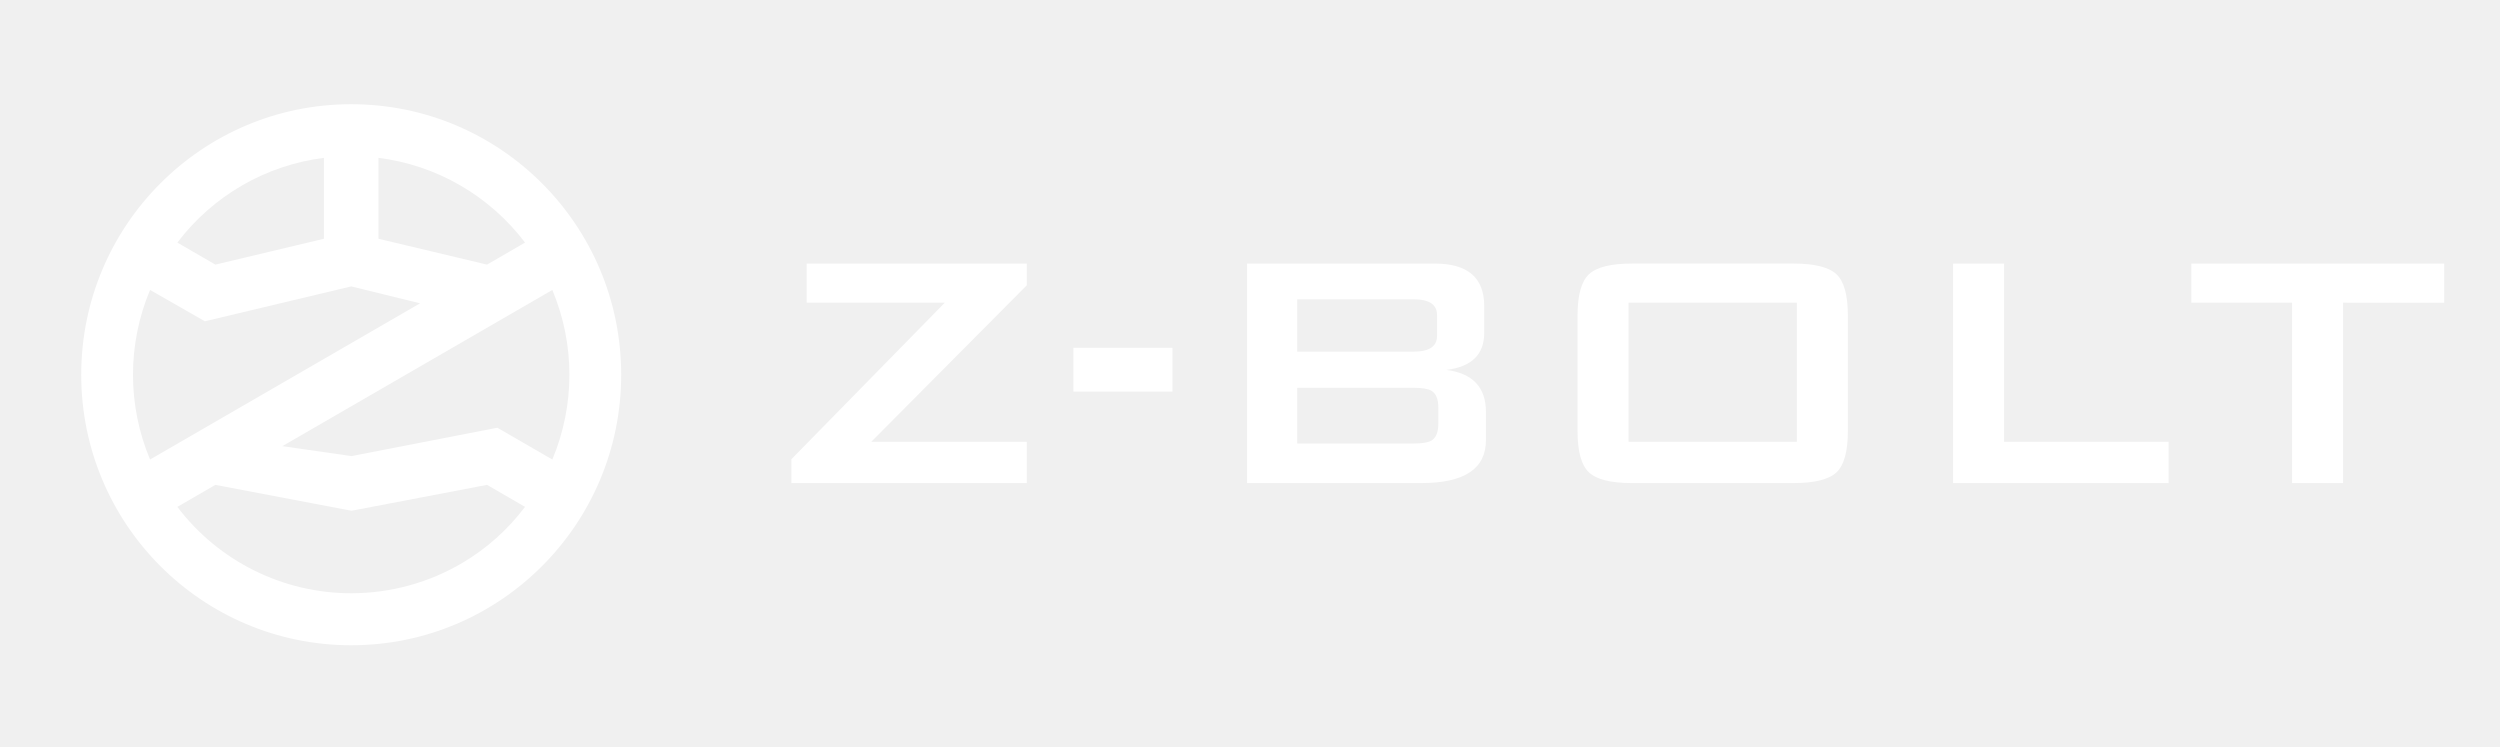
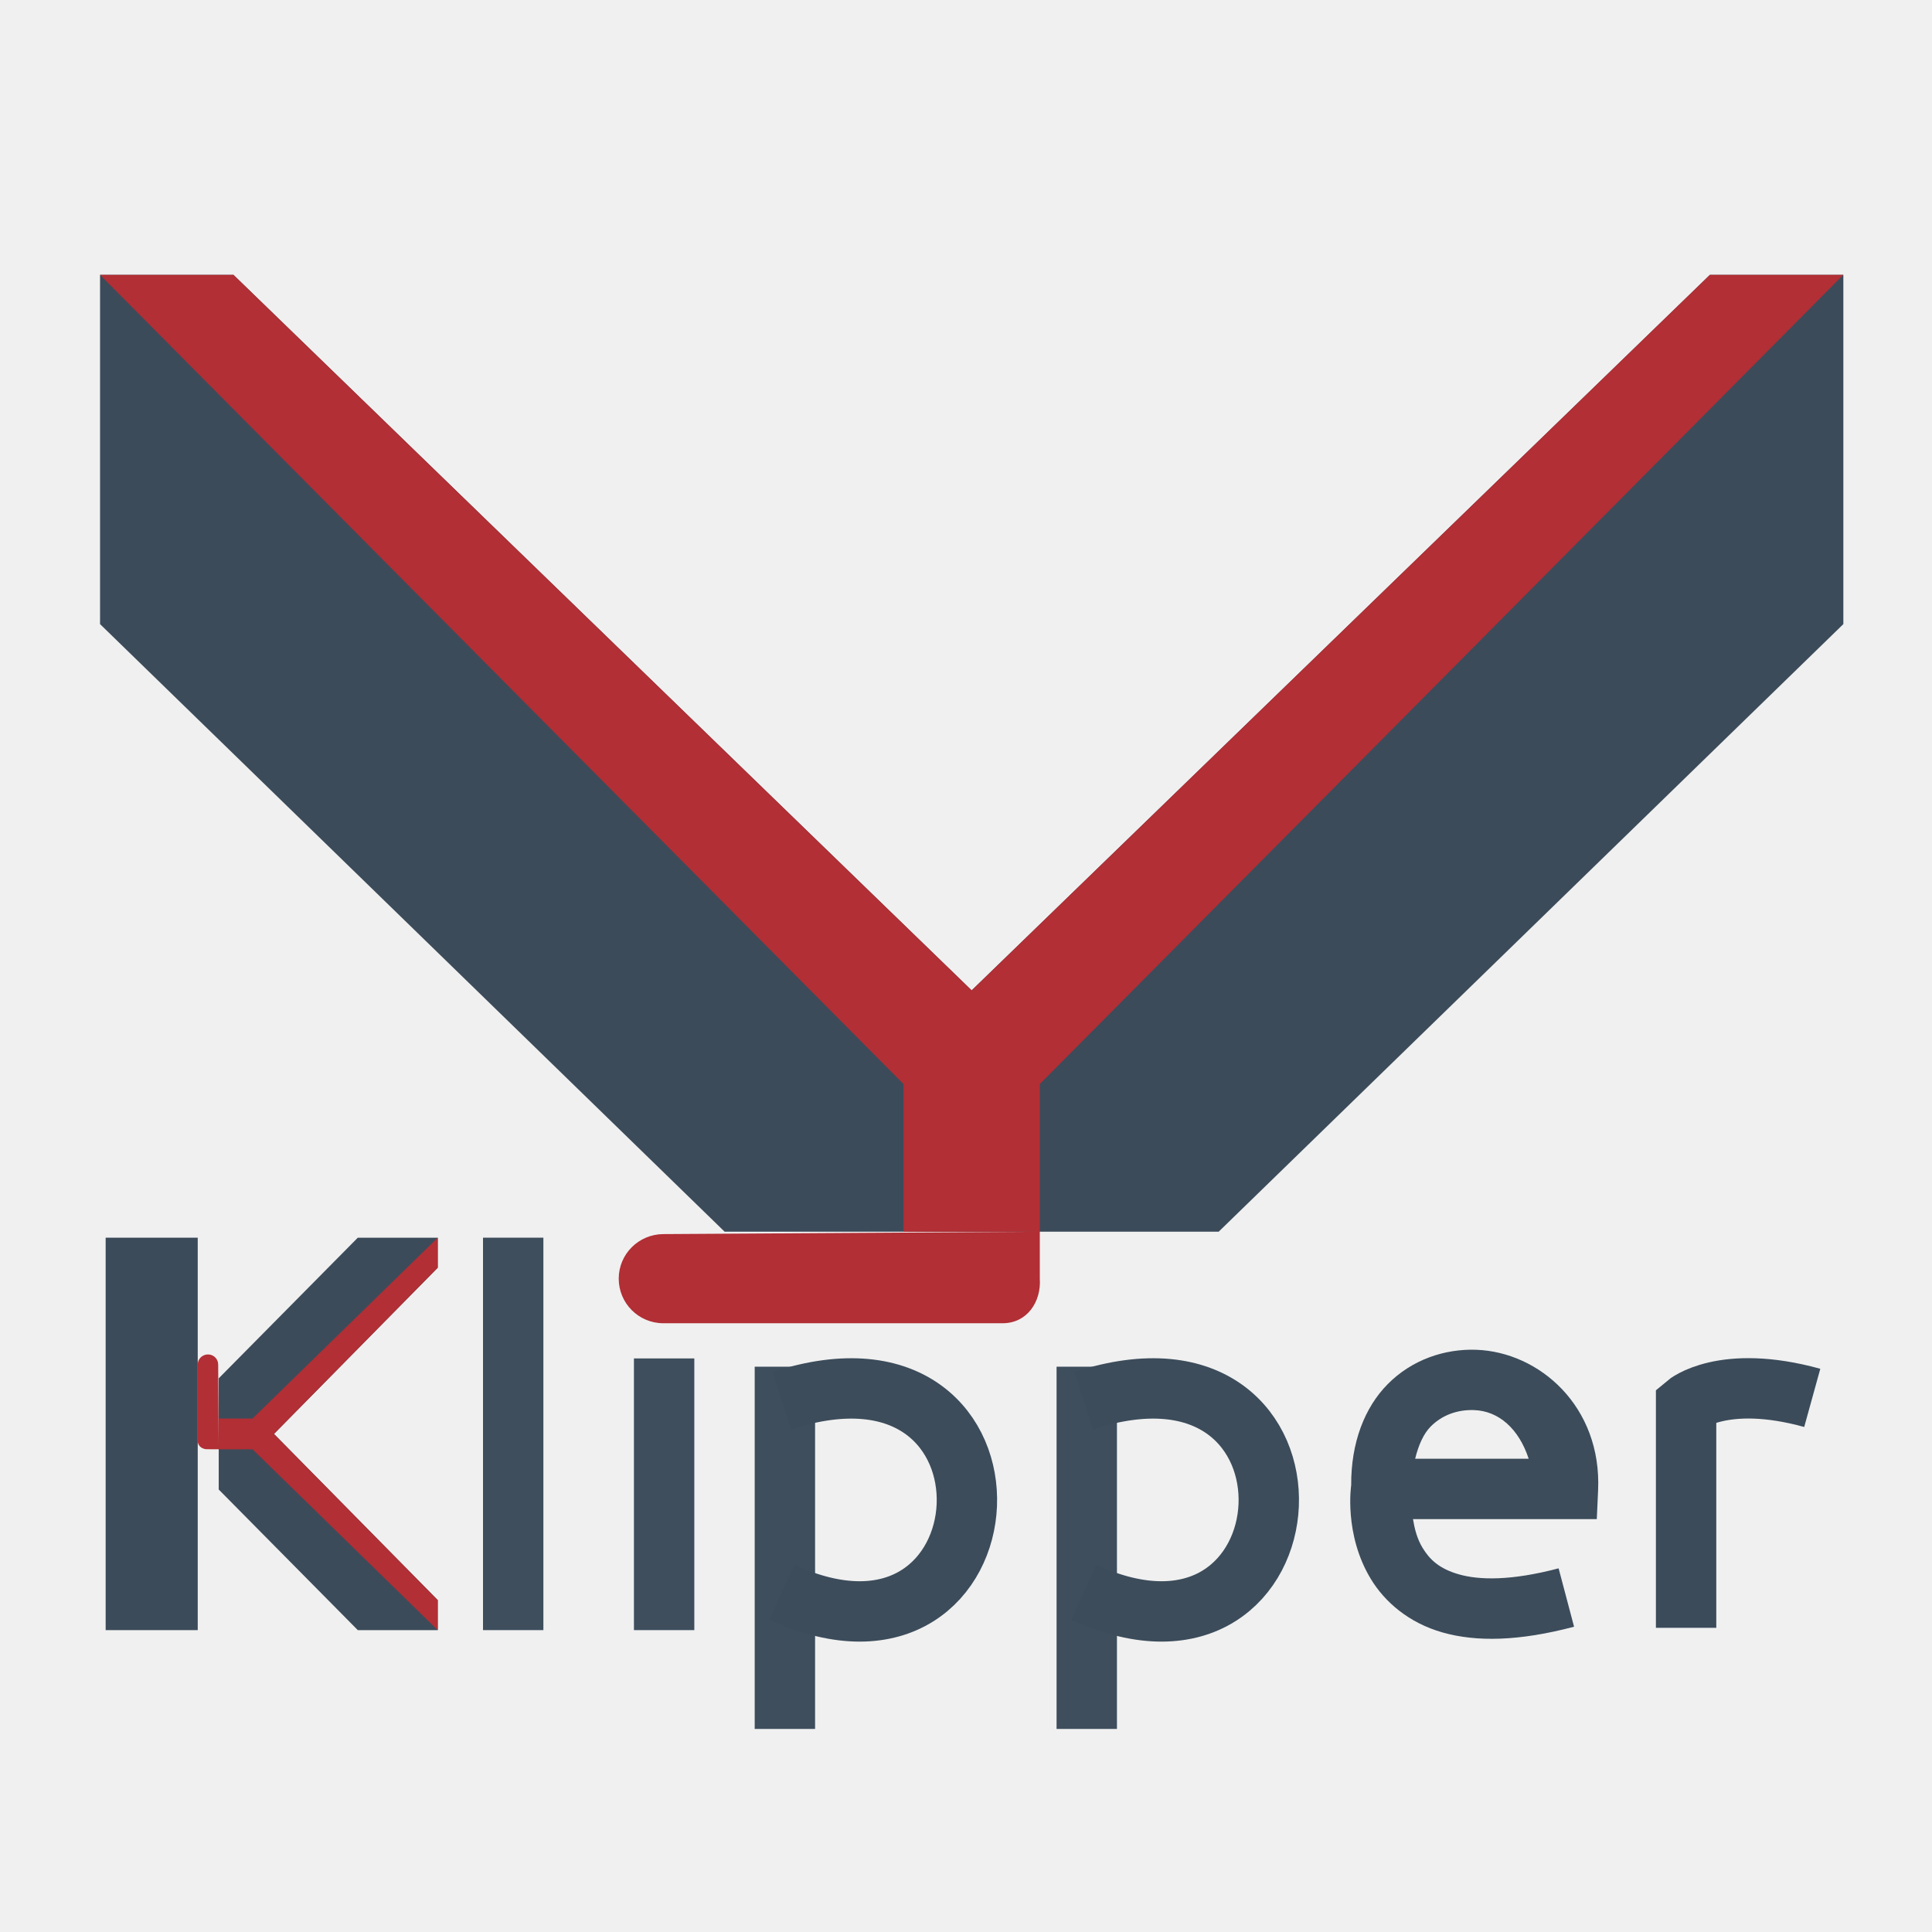
- <svg xmlns="http://www.w3.org/2000/svg" width="134px" height="40px" viewBox="0 0 134 40" version="1.1" id="svg12">
-   <defs id="defs6" />
-   <g id="Page-3" transform="translate(0.3535617,-1.414249)" style="fill:#ffffff;fill-rule:evenodd;stroke:none;stroke-width:1">
-     <g id="Group" transform="translate(4,7)" style="fill:#ffffff">
-       <path d="M 5.153,7.418 C 7.054,4.907 9.888,3.268 13.009,2.874 v 4.338 l -5.818,1.386 z m 1.475,4.217 7.844,-1.87 3.691,0.907 -14.473,8.372 c -1.221,-2.906 -1.22,-6.181 0,-9.089 z m 4.152,6.693 14.471,-8.372 c 1.221,2.906 1.221,6.182 0,9.089 l -2.946,-1.704 -7.818,1.52 z m 3.708,3.462 7.263,-1.388 2.038,1.18 c -0.924,1.224 -2.063,2.235 -3.345,2.995 -1.779,1.056 -3.831,1.632 -5.96,1.636 -3.662,0.003 -7.116,-1.709 -9.331,-4.63 L 7.191,20.402 Z M 15.933,7.212 V 2.874 c 3.123,0.393 5.953,2.031 7.856,4.543 L 21.751,8.598 Z M 14.471,0 C 6.479,0 0,6.492 0,14.501 0,22.508 6.479,29 14.471,29 22.464,29 28.942,22.508 28.942,14.501 28.942,6.492 22.464,0 14.471,0 Z" id="Shape" style="fill:#ffffff" />
-       <path d="m 38.064,20.307 v -1.277 l 8.224,-8.391 H 38.884 V 8.542 h 11.8 V 9.704 l -8.338,8.391 h 8.338 v 2.212 z m 15.117,-4.902 v -2.349 h 5.308 v 2.349 z m 9.308,4.902 V 8.542 h 10.069 c 1.762,0 2.643,0.76 2.643,2.28 v 1.436 c 0,1.155 -0.676,1.816 -2.027,1.984 1.412,0.182 2.119,0.935 2.119,2.257 v 1.505 c 0,1.535 -1.154,2.303 -3.463,2.303 z m 8.93,-5.107 h -6.242 v 2.987 h 6.242 c 0.456,0 0.775,-0.053 0.957,-0.16 0.243,-0.152 0.364,-0.448 0.364,-0.889 v -0.889 c 0,-0.441 -0.121,-0.737 -0.364,-0.889 -0.182,-0.106 -0.501,-0.16 -0.957,-0.16 z m 0,-4.743 h -6.242 v 2.805 h 6.242 c 0.835,0 1.253,-0.281 1.253,-0.844 v -1.117 c 0,-0.562 -0.418,-0.844 -1.253,-0.844 z m 11.518,7.638 h 9.021 V 10.639 H 82.936 Z m -2.734,-6.772 c 0,-1.094 0.205,-1.832 0.615,-2.212 0.41,-0.38 1.177,-0.57 2.301,-0.57 h 8.657 c 1.124,0 1.891,0.19 2.301,0.57 0.41,0.38 0.615,1.117 0.615,2.212 v 6.202 c 0,1.094 -0.205,1.832 -0.615,2.212 -0.41,0.38 -1.177,0.57 -2.301,0.57 h -8.657 c -1.124,0 -1.891,-0.19 -2.301,-0.57 -0.41,-0.38 -0.615,-1.117 -0.615,-2.212 z m 20.129,8.984 V 8.542 h 2.734 v 9.554 h 8.816 v 2.212 z m 20.903,-9.668 v 9.668 H 118.501 v -9.668 h -5.399 V 8.542 h 13.554 v 2.098 z" id="Z-BOLT" style="fill:#ffffff" />
+ <svg xmlns="http://www.w3.org/2000/svg" width="64" height="64" viewBox="0 0 64 64" id="svg4160" version="1.1">
+   <defs id="defs4162" />
+   <g id="layer2" style="display:inline;stroke:none" transform="translate(-3.532845,2.263642)">
+     <g id="g992" transform="matrix(1.016771,0,0,1,-0.1517076,0.06152309)" style="stroke-width:0.992">
+       <path id="path884" style="display:inline;fill:#3c4b5a;fill-opacity:1;stroke:none;stroke-width:0.992px;stroke-linecap:butt;stroke-linejoin:miter;stroke-opacity:1" d="m 17.885,38.675 h -2.604 l -4.531,4.658 v 1.842 1.842 l 4.531,4.658 h 2.604 v -0.995 l -5.335,-5.505 5.335,-5.505 z" />
+       <path id="path891" style="display:inline;fill:#b12f35;fill-opacity:1;stroke:none;stroke-width:0.992px;stroke-linecap:butt;stroke-linejoin:miter;stroke-opacity:1" d="M 14.352,40.939 8.318,46.93 H 7.217 v 0.51 0.508 H 8.318 L 14.352,53.938 v -0.994 l -5.336,-5.504 5.336,-5.506 z m -7.135,7.008 -0.018,-2.809 c -0.001,-0.184 -0.148,-0.332 -0.332,-0.332 -0.184,0 -0.334,0.148 -0.334,0.332 v 2.531 c 0,0.184 0.163,0.289 0.334,0.277 z" transform="translate(3.532845,-2.263642)" />
+       <path style="color:#000000;font-style:normal;font-variant:normal;font-weight:normal;font-stretch:normal;font-size:medium;line-height:normal;font-family:sans-serif;font-variant-ligatures:normal;font-variant-position:normal;font-variant-caps:normal;font-variant-numeric:normal;font-variant-alternates:normal;font-variant-east-asian:normal;font-feature-settings:normal;font-variation-settings:normal;text-indent:0;text-align:start;text-decoration:none;text-decoration-line:none;text-decoration-style:solid;text-decoration-color:#000000;letter-spacing:normal;word-spacing:normal;text-transform:none;writing-mode:lr-tb;direction:ltr;text-orientation:mixed;dominant-baseline:auto;baseline-shift:baseline;text-anchor:start;white-space:normal;shape-padding:0;shape-margin:0;inline-size:0;clip-rule:nonzero;display:inline;overflow:visible;visibility:visible;isolation:auto;mix-blend-mode:normal;color-interpolation:sRGB;color-interpolation-filters:linearRGB;solid-color:#000000;solid-opacity:1;vector-effect:none;fill:#b12f35;fill-opacity:1;fill-rule:nonzero;stroke:none;stroke-width:2.975;stroke-linecap:round;stroke-linejoin:miter;stroke-miterlimit:4;stroke-dasharray:none;stroke-dashoffset:0;stroke-opacity:1;color-rendering:auto;image-rendering:auto;shape-rendering:auto;text-rendering:auto;enable-background:accumulate;stop-color:#000000" d="m 10.399,42.876 v 2.53" id="path899" />
+       <rect style="font-variation-settings:normal;opacity:0.998;vector-effect:none;fill:#3c4b5a;fill-opacity:1;stroke:#b12f35;stroke-width:0;stroke-linecap:round;stroke-linejoin:round;stroke-miterlimit:4;stroke-dasharray:none;stroke-dashoffset:0;stroke-opacity:1;stop-color:#000000" id="rect903" width="3" height="13" x="7.066" y="38.675" ry="0" />
    </g>
+     <path id="path936" style="display:inline;fill:#3c4b5a;fill-opacity:1;stroke:none;stroke-width:1px;stroke-linecap:butt;stroke-linejoin:miter;stroke-opacity:1" d="M 6.847,6.842 V 18.411 L 27.537,38.538 h 8.183 8.183 L 64.596,18.411 V 6.842 h -4.42 L 35.72,30.544 11.267,6.842 Z" />
+     <path id="path938" style="display:inline;fill:#b12f35;fill-opacity:1;stroke:none;stroke-width:1px;stroke-linecap:butt;stroke-linejoin:miter;stroke-opacity:1" d="M 3.314 9.105 L 29.93 35.91 L 29.93 40.803 L 32.188 40.803 L 34.445 40.803 L 34.445 35.91 L 61.061 9.105 L 56.641 9.105 L 32.188 32.807 L 7.734 9.105 L 3.314 9.105 z M 34.445 40.803 L 21.973 40.881 C 21.157 40.886 20.496 41.542 20.496 42.357 C 20.496 43.173 21.157 43.834 21.973 43.834 L 33.213 43.834 C 34.028 43.834 34.496 43.119 34.445 42.357 L 34.445 40.803 z " transform="translate(3.532845,-2.263642)" />
+     <path style="color:#000000;font-style:normal;font-variant:normal;font-weight:normal;font-stretch:normal;font-size:medium;line-height:normal;font-family:sans-serif;font-variant-ligatures:normal;font-variant-position:normal;font-variant-caps:normal;font-variant-numeric:normal;font-variant-alternates:normal;font-variant-east-asian:normal;font-feature-settings:normal;font-variation-settings:normal;text-indent:0;text-align:start;text-decoration:none;text-decoration-line:none;text-decoration-style:solid;text-decoration-color:#000000;letter-spacing:normal;word-spacing:normal;text-transform:none;writing-mode:lr-tb;direction:ltr;text-orientation:mixed;dominant-baseline:auto;baseline-shift:baseline;text-anchor:start;white-space:normal;shape-padding:0;shape-margin:0;inline-size:0;clip-rule:nonzero;display:inline;overflow:visible;visibility:visible;isolation:auto;mix-blend-mode:normal;color-interpolation:sRGB;color-interpolation-filters:linearRGB;solid-color:#000000;solid-opacity:1;vector-effect:none;fill:#b12f35;fill-opacity:1;fill-rule:nonzero;stroke:none;stroke-width:3;stroke-linecap:round;stroke-linejoin:miter;stroke-miterlimit:4;stroke-dasharray:none;stroke-dashoffset:0;stroke-opacity:1;color-rendering:auto;image-rendering:auto;shape-rendering:auto;text-rendering:auto;enable-background:accumulate;stop-color:#000000" d="M 25.506,40.094 H 36.746" id="path942" />
+     <rect style="opacity:0.998;vector-effect:none;fill:#3c4c5b;fill-opacity:0.988;stroke:#b12f35;stroke-width:0;stroke-linecap:round;stroke-linejoin:round;stroke-miterlimit:4;stroke-dasharray:none;stroke-dashoffset:0;stroke-opacity:1;stop-color:#000000;stop-opacity:1" id="rect974" width="2" height="13" x="19.533" y="38.736" />
+     <rect style="opacity:0.998;vector-effect:none;fill:#3c4c5b;fill-opacity:0.988;stroke:#b12f35;stroke-width:0;stroke-linecap:round;stroke-linejoin:round;stroke-miterlimit:4;stroke-dasharray:none;stroke-dashoffset:0;stroke-opacity:1;stop-color:#000000;stop-opacity:1" id="rect976" width="2" height="9" x="24.533" y="42.736" />
+     <g id="g996" transform="translate(-0.229751,0.2229041)">
+       <rect style="opacity:0.998;vector-effect:none;fill:#3c4c5b;fill-opacity:0.988;stroke:#b12f35;stroke-width:0;stroke-linecap:round;stroke-linejoin:round;stroke-miterlimit:4;stroke-dasharray:none;stroke-dashoffset:0;stroke-opacity:1;stop-color:#000000;stop-opacity:1" id="rect978" width="2" height="12" x="28.763" y="42.787" />
+       <path style="fill:none;stroke:#3c4c5b;stroke-width:2;stroke-linecap:butt;stroke-linejoin:miter;stroke-miterlimit:4;stroke-dasharray:none;stroke-opacity:1" d="m 29.662,43.912 c 8.563,-2.794 7.778,9.908 0,6.347" id="path980" />
+     </g>
+     <g id="g1000" transform="translate(-0.229751,0.2229041)">
+       <rect style="opacity:0.998;vector-effect:none;fill:#3c4c5b;fill-opacity:0.988;stroke:#b12f35;stroke-width:0;stroke-linecap:round;stroke-linejoin:round;stroke-miterlimit:4;stroke-dasharray:none;stroke-dashoffset:0;stroke-opacity:1;stop-color:#000000;stop-opacity:1" id="rect982" width="2" height="12" x="38.763" y="42.787" />
+       <path style="fill:none;stroke:#3c4c5b;stroke-width:2;stroke-linecap:butt;stroke-linejoin:miter;stroke-miterlimit:4;stroke-dasharray:none;stroke-opacity:1" d="m 39.662,43.912 c 8.563,-2.794 7.778,9.908 0,6.347" id="path984" />
+     </g>
+     <path style="fill:none;stroke:#3b4b5a;stroke-width:2;stroke-linecap:butt;stroke-linejoin:miter;stroke-miterlimit:4;stroke-dasharray:none;stroke-opacity:0.996" d="m 59.387,51.66 v -7.405 c 0,0 1.217,-1.031 4.179,-0.212" id="path1006" />
+     <path id="path1010" style="color:#000000;font-style:normal;font-variant:normal;font-weight:normal;font-stretch:normal;font-size:medium;line-height:normal;font-family:sans-serif;font-variant-ligatures:normal;font-variant-position:normal;font-variant-caps:normal;font-variant-numeric:normal;font-variant-alternates:normal;font-variant-east-asian:normal;font-feature-settings:normal;font-variation-settings:normal;text-indent:0;text-align:start;text-decoration:none;text-decoration-line:none;text-decoration-style:solid;text-decoration-color:#000000;letter-spacing:normal;word-spacing:normal;text-transform:none;writing-mode:lr-tb;direction:ltr;text-orientation:mixed;dominant-baseline:auto;baseline-shift:baseline;text-anchor:start;white-space:normal;shape-padding:0;shape-margin:0;inline-size:0;clip-rule:nonzero;display:inline;overflow:visible;visibility:visible;isolation:auto;mix-blend-mode:normal;color-interpolation:sRGB;color-interpolation-filters:linearRGB;solid-color:#000000;solid-opacity:1;vector-effect:none;fill:#3c4c5b;fill-opacity:1;fill-rule:nonzero;stroke:none;stroke-linecap:butt;stroke-linejoin:miter;stroke-miterlimit:4;stroke-dasharray:none;stroke-dashoffset:0;stroke-opacity:1;color-rendering:auto;image-rendering:auto;shape-rendering:auto;text-rendering:auto;enable-background:accumulate;stop-color:#000000;stop-opacity:1;opacity:1" d="M 48.898 44.713 C 47.851 44.677 46.769 45.043 45.971 45.85 C 45.201 46.627 44.751 47.798 44.76 49.201 C 44.76 49.201 44.51 50.826 45.416 52.314 C 45.869 53.059 46.663 53.76 47.789 54.078 C 48.915 54.397 50.328 54.367 52.143 53.887 L 51.631 51.953 C 50.047 52.372 48.996 52.342 48.334 52.154 C 47.672 51.967 47.356 51.655 47.125 51.275 C 46.942 50.975 46.858 50.635 46.807 50.322 L 52.896 50.322 L 52.939 49.367 C 53.064 46.593 50.994 44.784 48.898 44.713 z M 48.83 46.711 C 49.653 46.739 50.317 47.337 50.639 48.322 L 46.879 48.322 C 46.991 47.865 47.159 47.492 47.393 47.256 C 47.772 46.873 48.285 46.692 48.83 46.711 z " transform="translate(3.532845,-2.263642)" />
  </g>
</svg>
